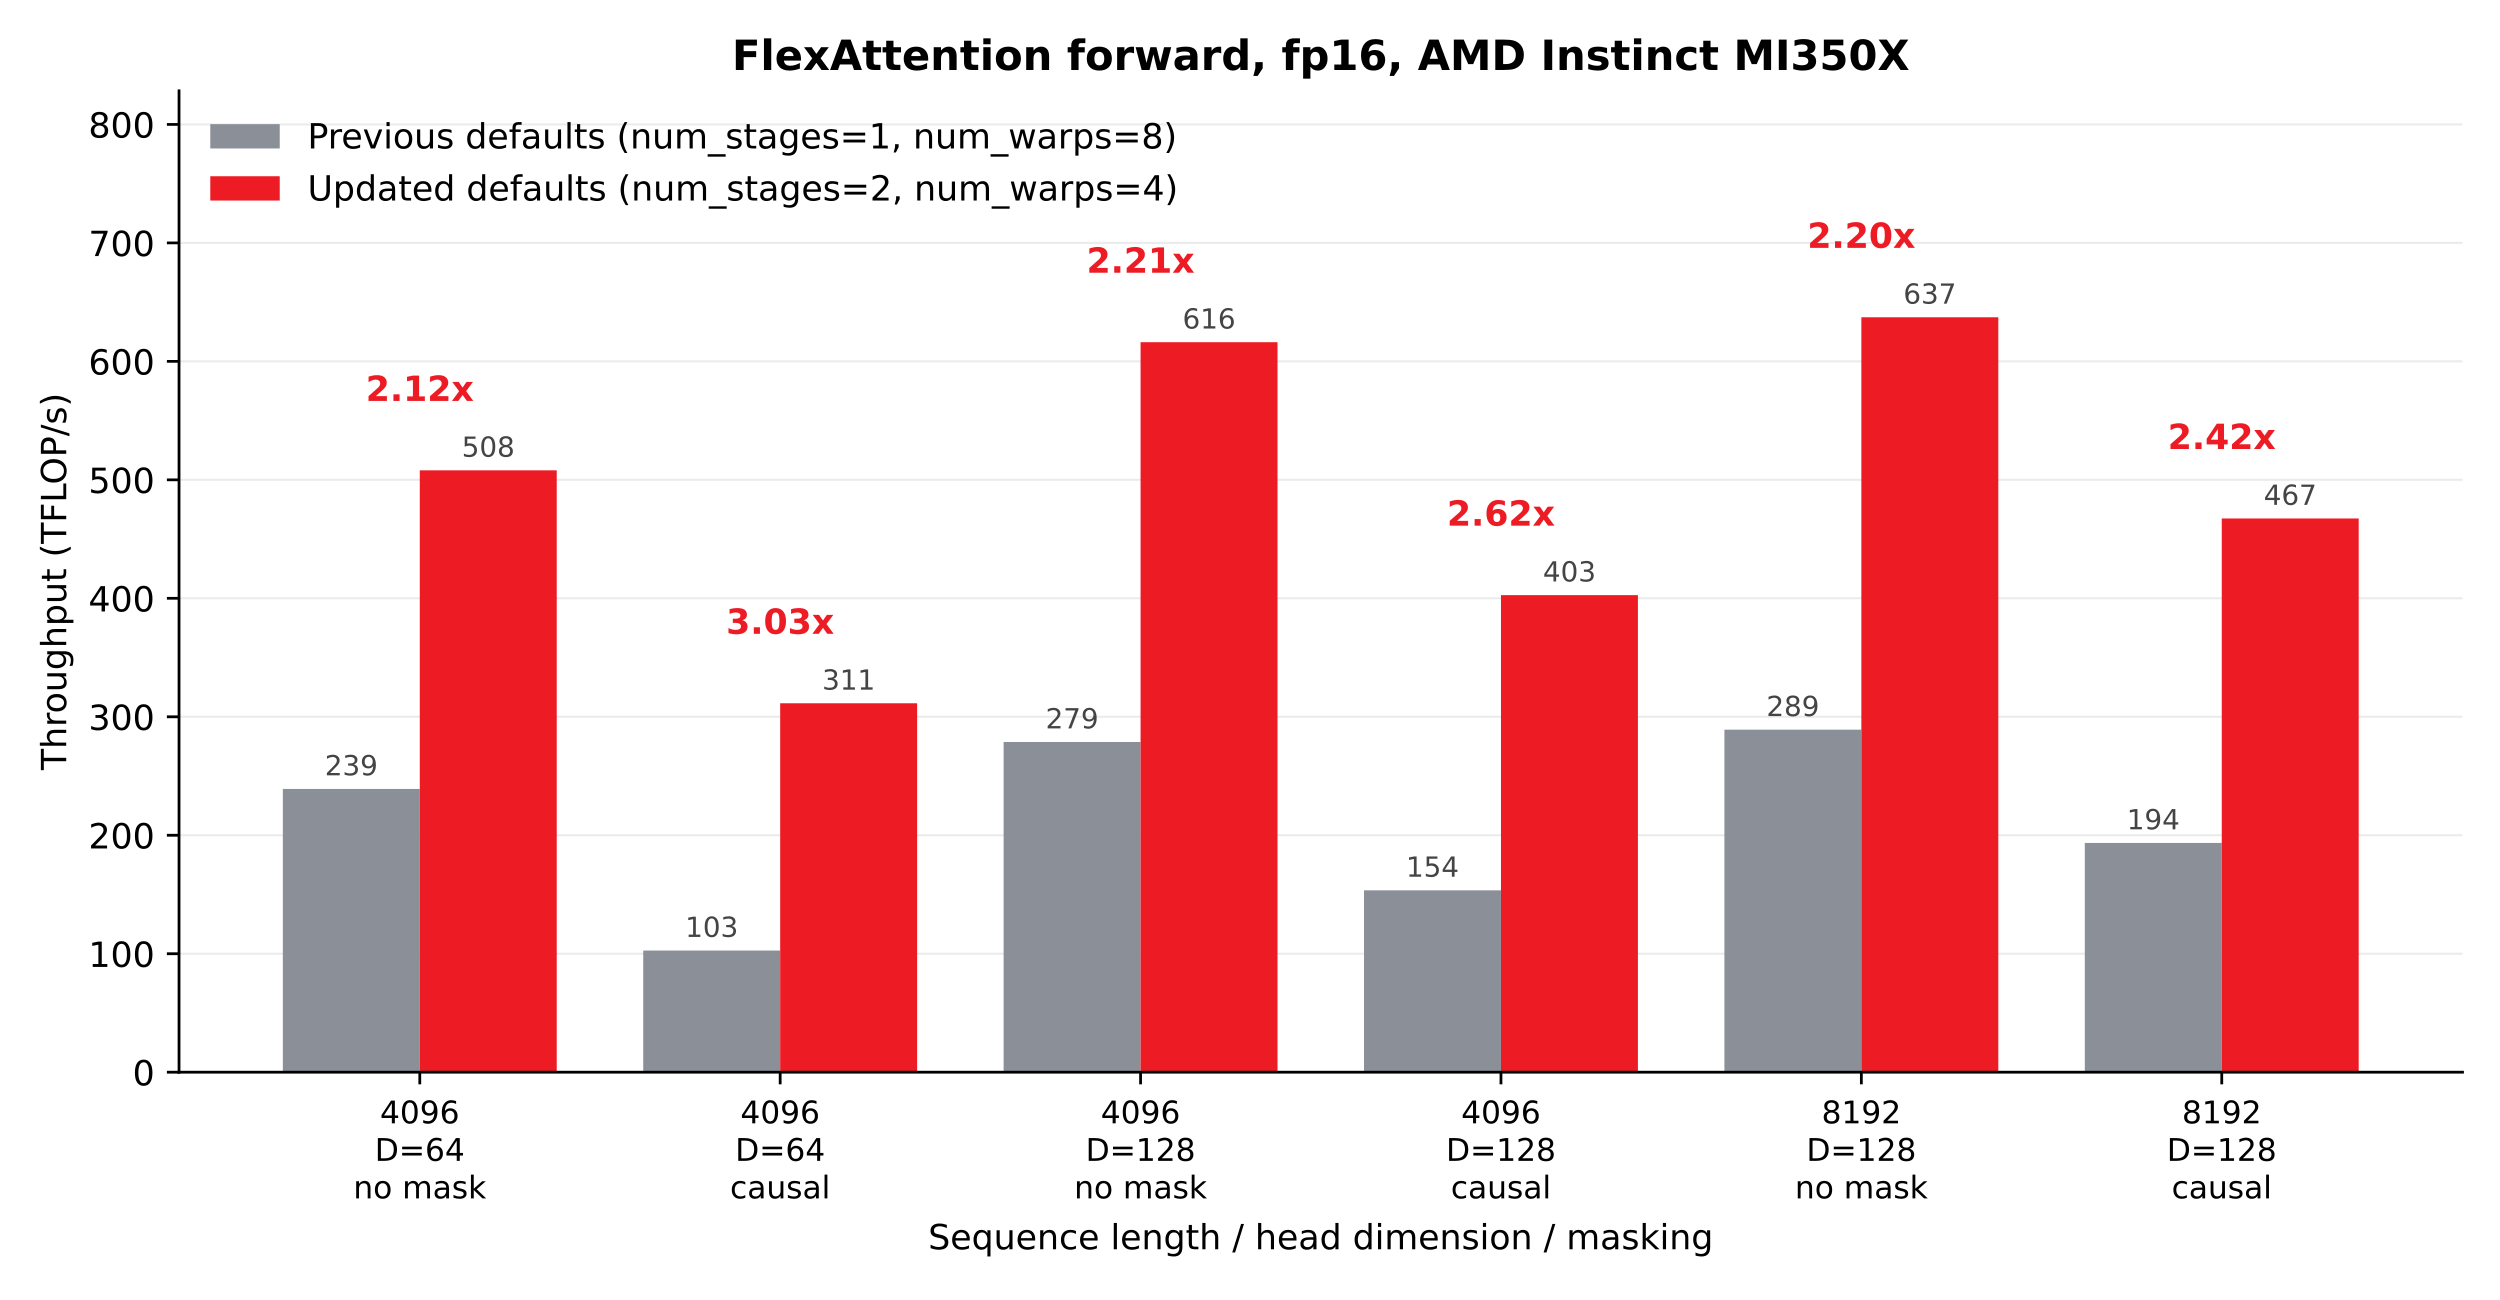
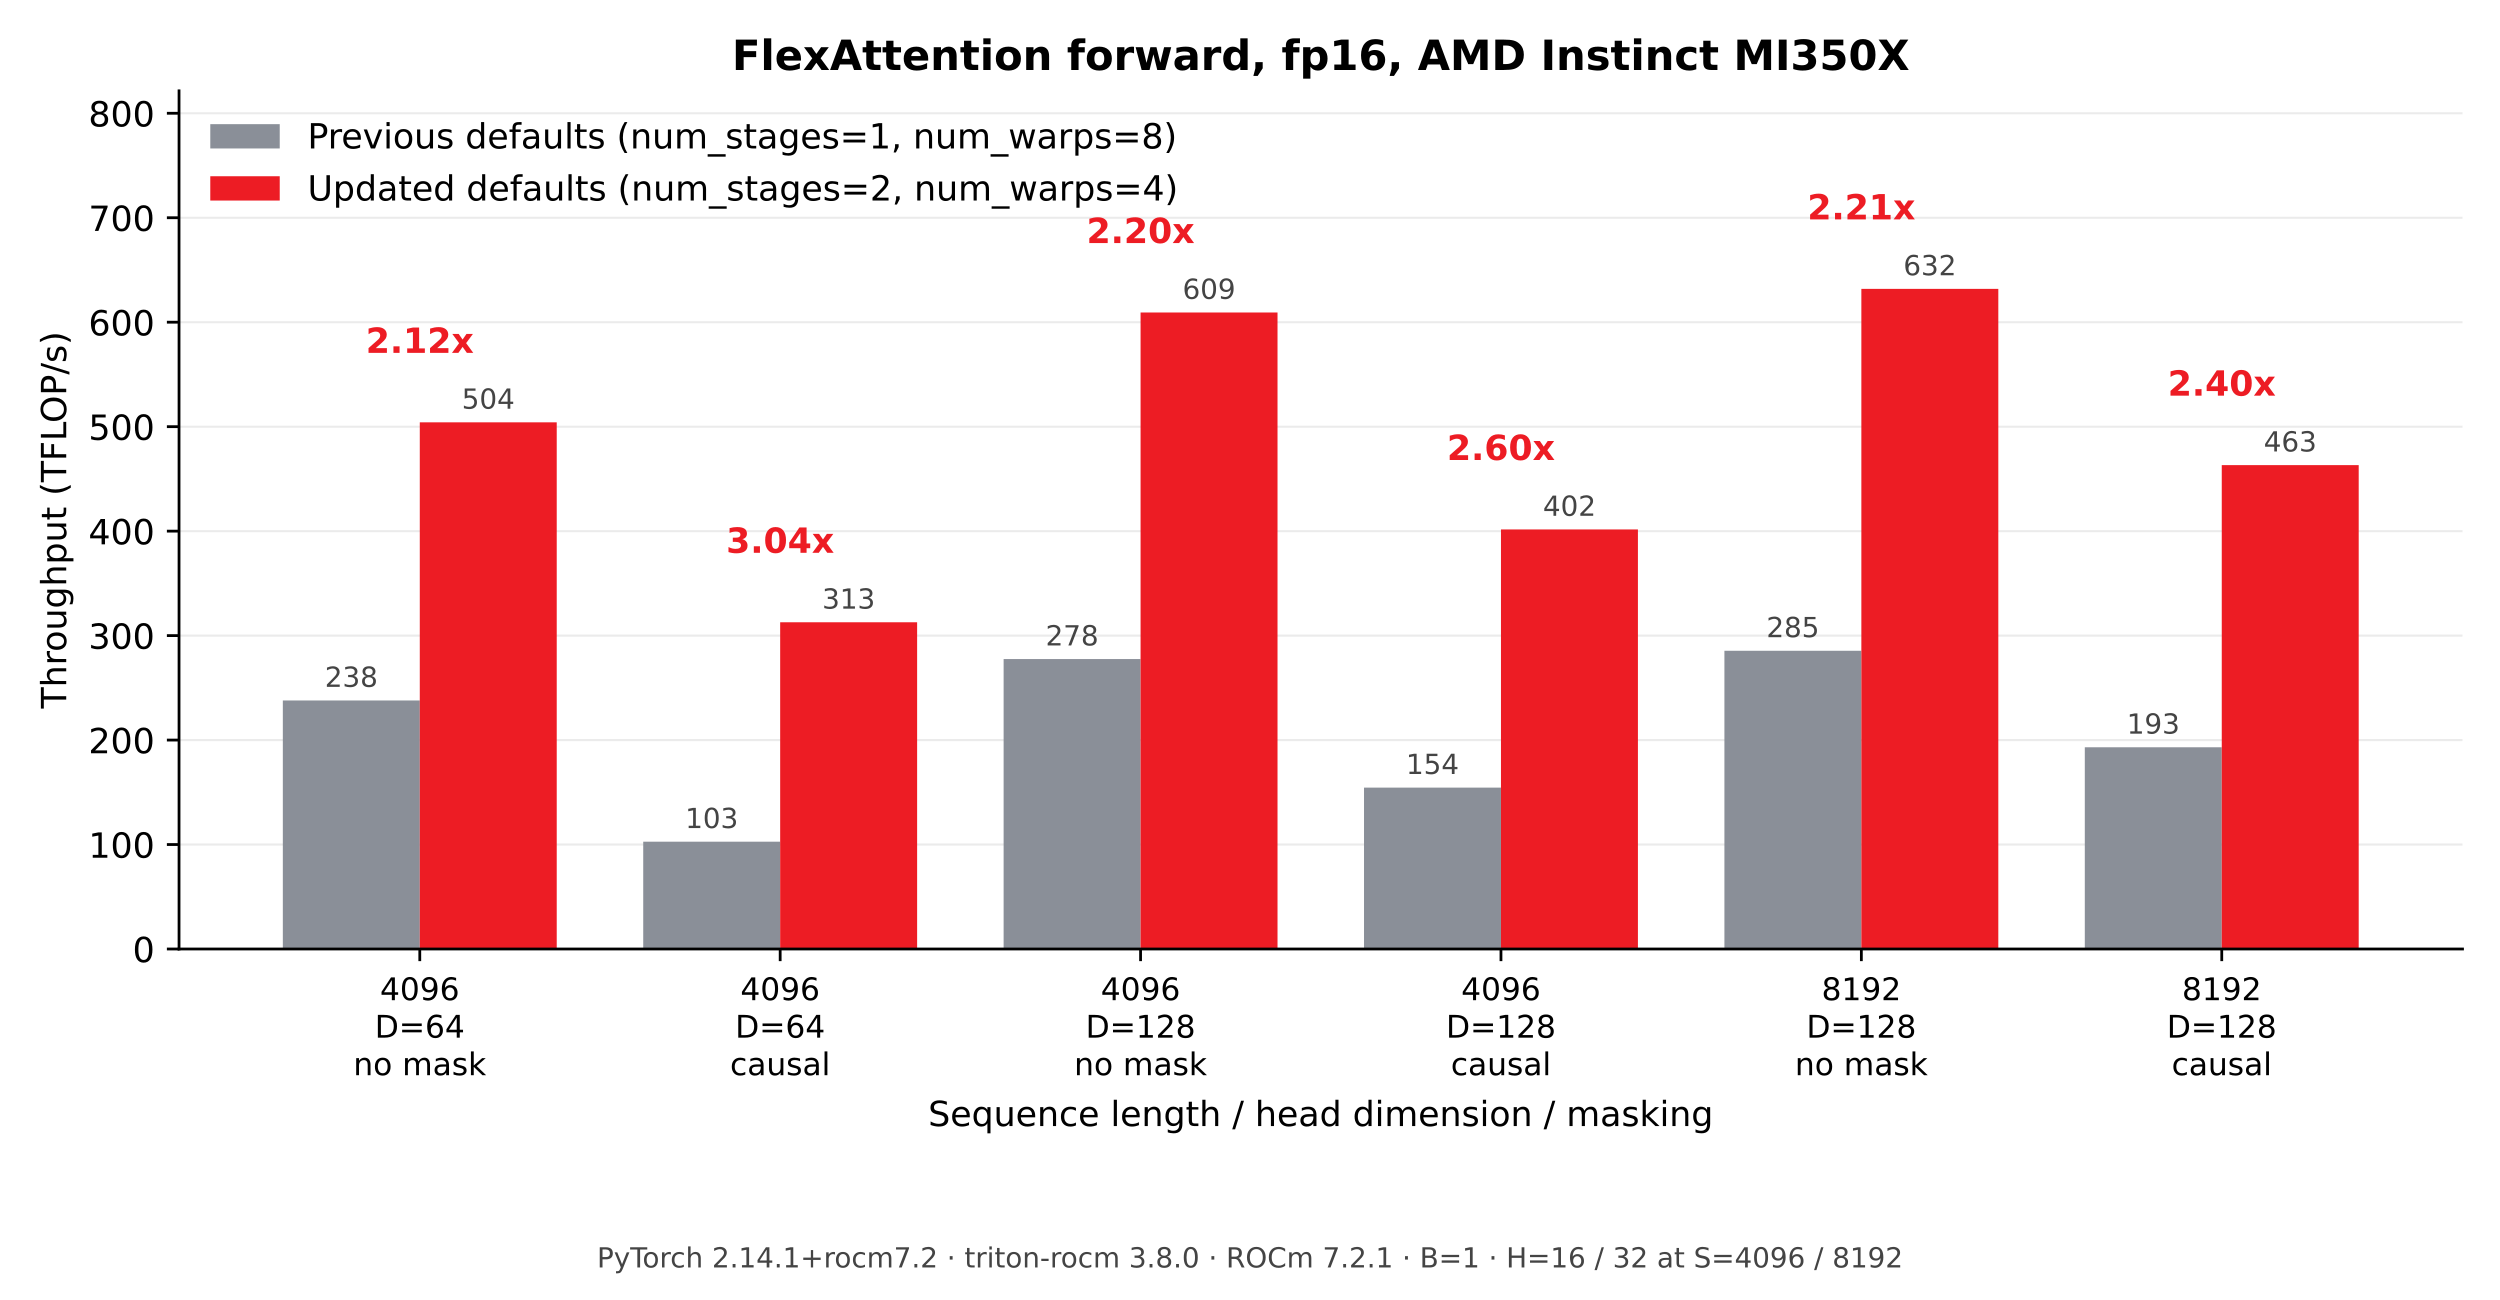
<svg xmlns="http://www.w3.org/2000/svg" xmlns:xlink="http://www.w3.org/1999/xlink" width="720pt" height="374.4pt" viewBox="0 0 720 374.4" version="1.1">
  <defs>
    <style type="text/css">*{stroke-linejoin: round; stroke-linecap: butt}</style>
  </defs>
  <g id="figure_1">
    <g id="patch_1">
      <path d="M 0 374.4  L 720 374.4  L 720 0  L 0 0  z " style="fill: #ffffff" />
    </g>
    <g id="axes_1">
      <g id="patch_2">
-         <path d="M 51.562 308.79  L 709.2 308.79  L 709.2 26.16  L 51.562 26.16  z " style="fill: #ffffff" />
+         <path d="M 51.562 273.312  L 709.2 273.312  L 709.2 26.16  L 51.562 26.16  z " style="fill: #ffffff" />
      </g>
      <g id="matplotlib.axis_1">
        <g id="xtick_1">
          <g id="line2d_1">
            <defs>
-               <path id="mdc594a2de3" d="M 0 0  L 0 3.5  " style="stroke: #000000; stroke-width: 0.8" />
+               <path id="m49cff42288" d="M 0 0  L 0 3.5  " style="stroke: #000000; stroke-width: 0.8" />
            </defs>
            <g>
-               <use xlink:href="#mdc594a2de3" x="120.897" y="308.79" style="stroke: #000000; stroke-width: 0.8" />
+               <use xlink:href="#m49cff42288" x="120.897" y="273.312" style="stroke: #000000; stroke-width: 0.8" />
            </g>
          </g>
          <g id="text_1">
-             <text style="font-size: 9px; font-family: 'DejaVu Sans', 'Bitstream Vera Sans', 'Computer Modern Sans Serif', 'Lucida Grande', 'Verdana', 'Geneva', 'Lucid', 'Arial', 'Helvetica', 'Avant Garde', sans-serif" transform="translate(109.4441 323.529)">4096</text>
-             <text style="font-size: 9px; font-family: 'DejaVu Sans', 'Bitstream Vera Sans', 'Computer Modern Sans Serif', 'Lucida Grande', 'Verdana', 'Geneva', 'Lucid', 'Arial', 'Helvetica', 'Avant Garde', sans-serif" transform="translate(107.9345 334.3308)">D=64</text>
-             <text style="font-size: 9px; font-family: 'DejaVu Sans', 'Bitstream Vera Sans', 'Computer Modern Sans Serif', 'Lucida Grande', 'Verdana', 'Geneva', 'Lucid', 'Arial', 'Helvetica', 'Avant Garde', sans-serif" transform="translate(101.7702 345.1333)">no mask</text>
+             <text style="font-size: 9px; font-family: 'DejaVu Sans', 'Bitstream Vera Sans', 'Computer Modern Sans Serif', 'Lucida Grande', 'Verdana', 'Geneva', 'Lucid', 'Arial', 'Helvetica', 'Avant Garde', sans-serif" transform="translate(109.4441 288.0508)">4096</text>
+             <text style="font-size: 9px; font-family: 'DejaVu Sans', 'Bitstream Vera Sans', 'Computer Modern Sans Serif', 'Lucida Grande', 'Verdana', 'Geneva', 'Lucid', 'Arial', 'Helvetica', 'Avant Garde', sans-serif" transform="translate(107.9345 298.8525)">D=64</text>
+             <text style="font-size: 9px; font-family: 'DejaVu Sans', 'Bitstream Vera Sans', 'Computer Modern Sans Serif', 'Lucida Grande', 'Verdana', 'Geneva', 'Lucid', 'Arial', 'Helvetica', 'Avant Garde', sans-serif" transform="translate(101.7702 309.655)">no mask</text>
          </g>
        </g>
        <g id="xtick_2">
          <g id="line2d_2">
            <g>
-               <use xlink:href="#mdc594a2de3" x="224.69" y="308.79" style="stroke: #000000; stroke-width: 0.8" />
+               <use xlink:href="#m49cff42288" x="224.69" y="273.312" style="stroke: #000000; stroke-width: 0.8" />
            </g>
          </g>
          <g id="text_2">
-             <text style="font-size: 9px; font-family: 'DejaVu Sans', 'Bitstream Vera Sans', 'Computer Modern Sans Serif', 'Lucida Grande', 'Verdana', 'Geneva', 'Lucid', 'Arial', 'Helvetica', 'Avant Garde', sans-serif" transform="translate(213.2379 323.529)">4096</text>
-             <text style="font-size: 9px; font-family: 'DejaVu Sans', 'Bitstream Vera Sans', 'Computer Modern Sans Serif', 'Lucida Grande', 'Verdana', 'Geneva', 'Lucid', 'Arial', 'Helvetica', 'Avant Garde', sans-serif" transform="translate(211.7283 334.3308)">D=64</text>
-             <text style="font-size: 9px; font-family: 'DejaVu Sans', 'Bitstream Vera Sans', 'Computer Modern Sans Serif', 'Lucida Grande', 'Verdana', 'Geneva', 'Lucid', 'Arial', 'Helvetica', 'Avant Garde', sans-serif" transform="translate(210.2546 345.1333)">causal</text>
+             <text style="font-size: 9px; font-family: 'DejaVu Sans', 'Bitstream Vera Sans', 'Computer Modern Sans Serif', 'Lucida Grande', 'Verdana', 'Geneva', 'Lucid', 'Arial', 'Helvetica', 'Avant Garde', sans-serif" transform="translate(213.2379 288.0508)">4096</text>
+             <text style="font-size: 9px; font-family: 'DejaVu Sans', 'Bitstream Vera Sans', 'Computer Modern Sans Serif', 'Lucida Grande', 'Verdana', 'Geneva', 'Lucid', 'Arial', 'Helvetica', 'Avant Garde', sans-serif" transform="translate(211.7283 298.8525)">D=64</text>
+             <text style="font-size: 9px; font-family: 'DejaVu Sans', 'Bitstream Vera Sans', 'Computer Modern Sans Serif', 'Lucida Grande', 'Verdana', 'Geneva', 'Lucid', 'Arial', 'Helvetica', 'Avant Garde', sans-serif" transform="translate(210.2546 309.655)">causal</text>
          </g>
        </g>
        <g id="xtick_3">
          <g id="line2d_3">
            <g>
-               <use xlink:href="#mdc594a2de3" x="328.484" y="308.79" style="stroke: #000000; stroke-width: 0.8" />
+               <use xlink:href="#m49cff42288" x="328.484" y="273.312" style="stroke: #000000; stroke-width: 0.8" />
            </g>
          </g>
          <g id="text_3">
-             <text style="font-size: 9px; font-family: 'DejaVu Sans', 'Bitstream Vera Sans', 'Computer Modern Sans Serif', 'Lucida Grande', 'Verdana', 'Geneva', 'Lucid', 'Arial', 'Helvetica', 'Avant Garde', sans-serif" transform="translate(317.0318 323.529)">4096</text>
-             <text style="font-size: 9px; font-family: 'DejaVu Sans', 'Bitstream Vera Sans', 'Computer Modern Sans Serif', 'Lucida Grande', 'Verdana', 'Geneva', 'Lucid', 'Arial', 'Helvetica', 'Avant Garde', sans-serif" transform="translate(312.659 334.3308)">D=128</text>
-             <text style="font-size: 9px; font-family: 'DejaVu Sans', 'Bitstream Vera Sans', 'Computer Modern Sans Serif', 'Lucida Grande', 'Verdana', 'Geneva', 'Lucid', 'Arial', 'Helvetica', 'Avant Garde', sans-serif" transform="translate(309.3579 345.1333)">no mask</text>
+             <text style="font-size: 9px; font-family: 'DejaVu Sans', 'Bitstream Vera Sans', 'Computer Modern Sans Serif', 'Lucida Grande', 'Verdana', 'Geneva', 'Lucid', 'Arial', 'Helvetica', 'Avant Garde', sans-serif" transform="translate(317.0318 288.0508)">4096</text>
+             <text style="font-size: 9px; font-family: 'DejaVu Sans', 'Bitstream Vera Sans', 'Computer Modern Sans Serif', 'Lucida Grande', 'Verdana', 'Geneva', 'Lucid', 'Arial', 'Helvetica', 'Avant Garde', sans-serif" transform="translate(312.659 298.8525)">D=128</text>
+             <text style="font-size: 9px; font-family: 'DejaVu Sans', 'Bitstream Vera Sans', 'Computer Modern Sans Serif', 'Lucida Grande', 'Verdana', 'Geneva', 'Lucid', 'Arial', 'Helvetica', 'Avant Garde', sans-serif" transform="translate(309.3579 309.655)">no mask</text>
          </g>
        </g>
        <g id="xtick_4">
          <g id="line2d_4">
            <g>
-               <use xlink:href="#mdc594a2de3" x="432.278" y="308.79" style="stroke: #000000; stroke-width: 0.8" />
+               <use xlink:href="#m49cff42288" x="432.278" y="273.312" style="stroke: #000000; stroke-width: 0.8" />
            </g>
          </g>
          <g id="text_4">
-             <text style="font-size: 9px; font-family: 'DejaVu Sans', 'Bitstream Vera Sans', 'Computer Modern Sans Serif', 'Lucida Grande', 'Verdana', 'Geneva', 'Lucid', 'Arial', 'Helvetica', 'Avant Garde', sans-serif" transform="translate(420.8256 323.529)">4096</text>
-             <text style="font-size: 9px; font-family: 'DejaVu Sans', 'Bitstream Vera Sans', 'Computer Modern Sans Serif', 'Lucida Grande', 'Verdana', 'Geneva', 'Lucid', 'Arial', 'Helvetica', 'Avant Garde', sans-serif" transform="translate(416.4528 334.3308)">D=128</text>
-             <text style="font-size: 9px; font-family: 'DejaVu Sans', 'Bitstream Vera Sans', 'Computer Modern Sans Serif', 'Lucida Grande', 'Verdana', 'Geneva', 'Lucid', 'Arial', 'Helvetica', 'Avant Garde', sans-serif" transform="translate(417.8422 345.1333)">causal</text>
+             <text style="font-size: 9px; font-family: 'DejaVu Sans', 'Bitstream Vera Sans', 'Computer Modern Sans Serif', 'Lucida Grande', 'Verdana', 'Geneva', 'Lucid', 'Arial', 'Helvetica', 'Avant Garde', sans-serif" transform="translate(420.8256 288.0508)">4096</text>
+             <text style="font-size: 9px; font-family: 'DejaVu Sans', 'Bitstream Vera Sans', 'Computer Modern Sans Serif', 'Lucida Grande', 'Verdana', 'Geneva', 'Lucid', 'Arial', 'Helvetica', 'Avant Garde', sans-serif" transform="translate(416.4528 298.8525)">D=128</text>
+             <text style="font-size: 9px; font-family: 'DejaVu Sans', 'Bitstream Vera Sans', 'Computer Modern Sans Serif', 'Lucida Grande', 'Verdana', 'Geneva', 'Lucid', 'Arial', 'Helvetica', 'Avant Garde', sans-serif" transform="translate(417.8422 309.655)">causal</text>
          </g>
        </g>
        <g id="xtick_5">
          <g id="line2d_5">
            <g>
-               <use xlink:href="#mdc594a2de3" x="536.072" y="308.79" style="stroke: #000000; stroke-width: 0.8" />
+               <use xlink:href="#m49cff42288" x="536.072" y="273.312" style="stroke: #000000; stroke-width: 0.8" />
            </g>
          </g>
          <g id="text_5">
-             <text style="font-size: 9px; font-family: 'DejaVu Sans', 'Bitstream Vera Sans', 'Computer Modern Sans Serif', 'Lucida Grande', 'Verdana', 'Geneva', 'Lucid', 'Arial', 'Helvetica', 'Avant Garde', sans-serif" transform="translate(524.6194 323.529)">8192</text>
-             <text style="font-size: 9px; font-family: 'DejaVu Sans', 'Bitstream Vera Sans', 'Computer Modern Sans Serif', 'Lucida Grande', 'Verdana', 'Geneva', 'Lucid', 'Arial', 'Helvetica', 'Avant Garde', sans-serif" transform="translate(520.2467 334.3308)">D=128</text>
-             <text style="font-size: 9px; font-family: 'DejaVu Sans', 'Bitstream Vera Sans', 'Computer Modern Sans Serif', 'Lucida Grande', 'Verdana', 'Geneva', 'Lucid', 'Arial', 'Helvetica', 'Avant Garde', sans-serif" transform="translate(516.9455 345.1333)">no mask</text>
+             <text style="font-size: 9px; font-family: 'DejaVu Sans', 'Bitstream Vera Sans', 'Computer Modern Sans Serif', 'Lucida Grande', 'Verdana', 'Geneva', 'Lucid', 'Arial', 'Helvetica', 'Avant Garde', sans-serif" transform="translate(524.6194 288.0508)">8192</text>
+             <text style="font-size: 9px; font-family: 'DejaVu Sans', 'Bitstream Vera Sans', 'Computer Modern Sans Serif', 'Lucida Grande', 'Verdana', 'Geneva', 'Lucid', 'Arial', 'Helvetica', 'Avant Garde', sans-serif" transform="translate(520.2467 298.8525)">D=128</text>
+             <text style="font-size: 9px; font-family: 'DejaVu Sans', 'Bitstream Vera Sans', 'Computer Modern Sans Serif', 'Lucida Grande', 'Verdana', 'Geneva', 'Lucid', 'Arial', 'Helvetica', 'Avant Garde', sans-serif" transform="translate(516.9455 309.655)">no mask</text>
          </g>
        </g>
        <g id="xtick_6">
          <g id="line2d_6">
            <g>
-               <use xlink:href="#mdc594a2de3" x="639.866" y="308.79" style="stroke: #000000; stroke-width: 0.8" />
+               <use xlink:href="#m49cff42288" x="639.866" y="273.312" style="stroke: #000000; stroke-width: 0.8" />
            </g>
          </g>
          <g id="text_6">
-             <text style="font-size: 9px; font-family: 'DejaVu Sans', 'Bitstream Vera Sans', 'Computer Modern Sans Serif', 'Lucida Grande', 'Verdana', 'Geneva', 'Lucid', 'Arial', 'Helvetica', 'Avant Garde', sans-serif" transform="translate(628.4132 323.529)">8192</text>
-             <text style="font-size: 9px; font-family: 'DejaVu Sans', 'Bitstream Vera Sans', 'Computer Modern Sans Serif', 'Lucida Grande', 'Verdana', 'Geneva', 'Lucid', 'Arial', 'Helvetica', 'Avant Garde', sans-serif" transform="translate(624.0405 334.3308)">D=128</text>
-             <text style="font-size: 9px; font-family: 'DejaVu Sans', 'Bitstream Vera Sans', 'Computer Modern Sans Serif', 'Lucida Grande', 'Verdana', 'Geneva', 'Lucid', 'Arial', 'Helvetica', 'Avant Garde', sans-serif" transform="translate(625.4299 345.1333)">causal</text>
+             <text style="font-size: 9px; font-family: 'DejaVu Sans', 'Bitstream Vera Sans', 'Computer Modern Sans Serif', 'Lucida Grande', 'Verdana', 'Geneva', 'Lucid', 'Arial', 'Helvetica', 'Avant Garde', sans-serif" transform="translate(628.4132 288.0508)">8192</text>
+             <text style="font-size: 9px; font-family: 'DejaVu Sans', 'Bitstream Vera Sans', 'Computer Modern Sans Serif', 'Lucida Grande', 'Verdana', 'Geneva', 'Lucid', 'Arial', 'Helvetica', 'Avant Garde', sans-serif" transform="translate(624.0405 298.8525)">D=128</text>
+             <text style="font-size: 9px; font-family: 'DejaVu Sans', 'Bitstream Vera Sans', 'Computer Modern Sans Serif', 'Lucida Grande', 'Verdana', 'Geneva', 'Lucid', 'Arial', 'Helvetica', 'Avant Garde', sans-serif" transform="translate(625.4299 309.655)">causal</text>
          </g>
        </g>
        <g id="text_7">
-           <text style="font-size: 10px; font-family: 'DejaVu Sans', 'Bitstream Vera Sans', 'Computer Modern Sans Serif', 'Lucida Grande', 'Verdana', 'Geneva', 'Lucid', 'Arial', 'Helvetica', 'Avant Garde', sans-serif; text-anchor: middle" x="380.381" y="359.795" transform="rotate(-0 380.3812 359.7947)">Sequence length / head dimension / masking</text>
+           <text style="font-size: 10px; font-family: 'DejaVu Sans', 'Bitstream Vera Sans', 'Computer Modern Sans Serif', 'Lucida Grande', 'Verdana', 'Geneva', 'Lucid', 'Arial', 'Helvetica', 'Avant Garde', sans-serif; text-anchor: middle" x="380.381" y="324.316" transform="rotate(-0 380.3812 324.3164)">Sequence length / head dimension / masking</text>
        </g>
      </g>
      <g id="matplotlib.axis_2">
        <g id="ytick_1">
          <g id="line2d_7">
-             <path d="M 51.562 308.79  L 709.2 308.79  " clip-path="url(#p03a9e41172)" style="fill: none; stroke: #b0b0b0; stroke-opacity: 0.25; stroke-width: 0.6; stroke-linecap: square" />
+             <path d="M 51.562 273.312  L 709.2 273.312  " clip-path="url(#pe9987ce2db)" style="fill: none; stroke: #b0b0b0; stroke-opacity: 0.25; stroke-width: 0.6; stroke-linecap: square" />
          </g>
          <g id="line2d_8">
            <defs>
-               <path id="m3e6dbbfce2" d="M 0 0  L -3.5 0  " style="stroke: #000000; stroke-width: 0.8" />
+               <path id="m8a679dc2bd" d="M 0 0  L -3.5 0  " style="stroke: #000000; stroke-width: 0.8" />
            </defs>
            <g>
-               <use xlink:href="#m3e6dbbfce2" x="51.562" y="308.79" style="stroke: #000000; stroke-width: 0.8" />
+               <use xlink:href="#m8a679dc2bd" x="51.562" y="273.312" style="stroke: #000000; stroke-width: 0.8" />
            </g>
          </g>
          <g id="text_8">
-             <text style="font-size: 10px; font-family: 'DejaVu Sans', 'Bitstream Vera Sans', 'Computer Modern Sans Serif', 'Lucida Grande', 'Verdana', 'Geneva', 'Lucid', 'Arial', 'Helvetica', 'Avant Garde', sans-serif; text-anchor: end" x="44.562" y="312.589" transform="rotate(-0 44.56234 312.5891)">0</text>
+             <text style="font-size: 10px; font-family: 'DejaVu Sans', 'Bitstream Vera Sans', 'Computer Modern Sans Serif', 'Lucida Grande', 'Verdana', 'Geneva', 'Lucid', 'Arial', 'Helvetica', 'Avant Garde', sans-serif; text-anchor: end" x="44.562" y="277.111" transform="rotate(-0 44.56234 277.1108)">0</text>
          </g>
        </g>
        <g id="ytick_2">
          <g id="line2d_9">
-             <path d="M 51.562 274.671  L 709.2 274.671  " clip-path="url(#p03a9e41172)" style="fill: none; stroke: #b0b0b0; stroke-opacity: 0.25; stroke-width: 0.6; stroke-linecap: square" />
+             <path d="M 51.562 243.226  L 709.2 243.226  " clip-path="url(#pe9987ce2db)" style="fill: none; stroke: #b0b0b0; stroke-opacity: 0.25; stroke-width: 0.6; stroke-linecap: square" />
          </g>
          <g id="line2d_10">
            <g>
-               <use xlink:href="#m3e6dbbfce2" x="51.562" y="274.671" style="stroke: #000000; stroke-width: 0.8" />
+               <use xlink:href="#m8a679dc2bd" x="51.562" y="243.226" style="stroke: #000000; stroke-width: 0.8" />
            </g>
          </g>
          <g id="text_9">
-             <text style="font-size: 10px; font-family: 'DejaVu Sans', 'Bitstream Vera Sans', 'Computer Modern Sans Serif', 'Lucida Grande', 'Verdana', 'Geneva', 'Lucid', 'Arial', 'Helvetica', 'Avant Garde', sans-serif; text-anchor: end" x="44.562" y="278.47" transform="rotate(-0 44.56234 278.4698)">100</text>
+             <text style="font-size: 10px; font-family: 'DejaVu Sans', 'Bitstream Vera Sans', 'Computer Modern Sans Serif', 'Lucida Grande', 'Verdana', 'Geneva', 'Lucid', 'Arial', 'Helvetica', 'Avant Garde', sans-serif; text-anchor: end" x="44.562" y="247.025" transform="rotate(-0 44.56234 247.0252)">100</text>
          </g>
        </g>
        <g id="ytick_3">
          <g id="line2d_11">
-             <path d="M 51.562 240.552  L 709.2 240.552  " clip-path="url(#p03a9e41172)" style="fill: none; stroke: #b0b0b0; stroke-opacity: 0.25; stroke-width: 0.6; stroke-linecap: square" />
+             <path d="M 51.562 213.141  L 709.2 213.141  " clip-path="url(#pe9987ce2db)" style="fill: none; stroke: #b0b0b0; stroke-opacity: 0.25; stroke-width: 0.6; stroke-linecap: square" />
          </g>
          <g id="line2d_12">
            <g>
-               <use xlink:href="#m3e6dbbfce2" x="51.562" y="240.552" style="stroke: #000000; stroke-width: 0.8" />
+               <use xlink:href="#m8a679dc2bd" x="51.562" y="213.141" style="stroke: #000000; stroke-width: 0.8" />
            </g>
          </g>
          <g id="text_10">
-             <text style="font-size: 10px; font-family: 'DejaVu Sans', 'Bitstream Vera Sans', 'Computer Modern Sans Serif', 'Lucida Grande', 'Verdana', 'Geneva', 'Lucid', 'Arial', 'Helvetica', 'Avant Garde', sans-serif; text-anchor: end" x="44.562" y="244.351" transform="rotate(-0 44.56234 244.3506)">200</text>
+             <text style="font-size: 10px; font-family: 'DejaVu Sans', 'Bitstream Vera Sans', 'Computer Modern Sans Serif', 'Lucida Grande', 'Verdana', 'Geneva', 'Lucid', 'Arial', 'Helvetica', 'Avant Garde', sans-serif; text-anchor: end" x="44.562" y="216.94" transform="rotate(-0 44.56234 216.9396)">200</text>
          </g>
        </g>
        <g id="ytick_4">
          <g id="line2d_13">
-             <path d="M 51.562 206.433  L 709.2 206.433  " clip-path="url(#p03a9e41172)" style="fill: none; stroke: #b0b0b0; stroke-opacity: 0.25; stroke-width: 0.6; stroke-linecap: square" />
+             <path d="M 51.562 183.055  L 709.2 183.055  " clip-path="url(#pe9987ce2db)" style="fill: none; stroke: #b0b0b0; stroke-opacity: 0.25; stroke-width: 0.6; stroke-linecap: square" />
          </g>
          <g id="line2d_14">
            <g>
-               <use xlink:href="#m3e6dbbfce2" x="51.562" y="206.433" style="stroke: #000000; stroke-width: 0.8" />
+               <use xlink:href="#m8a679dc2bd" x="51.562" y="183.055" style="stroke: #000000; stroke-width: 0.8" />
            </g>
          </g>
          <g id="text_11">
-             <text style="font-size: 10px; font-family: 'DejaVu Sans', 'Bitstream Vera Sans', 'Computer Modern Sans Serif', 'Lucida Grande', 'Verdana', 'Geneva', 'Lucid', 'Arial', 'Helvetica', 'Avant Garde', sans-serif; text-anchor: end" x="44.562" y="210.231" transform="rotate(-0 44.56234 210.2313)">300</text>
+             <text style="font-size: 10px; font-family: 'DejaVu Sans', 'Bitstream Vera Sans', 'Computer Modern Sans Serif', 'Lucida Grande', 'Verdana', 'Geneva', 'Lucid', 'Arial', 'Helvetica', 'Avant Garde', sans-serif; text-anchor: end" x="44.562" y="186.854" transform="rotate(-0 44.56234 186.854)">300</text>
          </g>
        </g>
        <g id="ytick_5">
          <g id="line2d_15">
-             <path d="M 51.562 172.313  L 709.2 172.313  " clip-path="url(#p03a9e41172)" style="fill: none; stroke: #b0b0b0; stroke-opacity: 0.25; stroke-width: 0.6; stroke-linecap: square" />
+             <path d="M 51.562 152.97  L 709.2 152.97  " clip-path="url(#pe9987ce2db)" style="fill: none; stroke: #b0b0b0; stroke-opacity: 0.25; stroke-width: 0.6; stroke-linecap: square" />
          </g>
          <g id="line2d_16">
            <g>
-               <use xlink:href="#m3e6dbbfce2" x="51.562" y="172.313" style="stroke: #000000; stroke-width: 0.8" />
+               <use xlink:href="#m8a679dc2bd" x="51.562" y="152.97" style="stroke: #000000; stroke-width: 0.8" />
            </g>
          </g>
          <g id="text_12">
-             <text style="font-size: 10px; font-family: 'DejaVu Sans', 'Bitstream Vera Sans', 'Computer Modern Sans Serif', 'Lucida Grande', 'Verdana', 'Geneva', 'Lucid', 'Arial', 'Helvetica', 'Avant Garde', sans-serif; text-anchor: end" x="44.562" y="176.112" transform="rotate(-0 44.56234 176.1121)">400</text>
+             <text style="font-size: 10px; font-family: 'DejaVu Sans', 'Bitstream Vera Sans', 'Computer Modern Sans Serif', 'Lucida Grande', 'Verdana', 'Geneva', 'Lucid', 'Arial', 'Helvetica', 'Avant Garde', sans-serif; text-anchor: end" x="44.562" y="156.768" transform="rotate(-0 44.56234 156.7684)">400</text>
          </g>
        </g>
        <g id="ytick_6">
          <g id="line2d_17">
-             <path d="M 51.562 138.194  L 709.2 138.194  " clip-path="url(#p03a9e41172)" style="fill: none; stroke: #b0b0b0; stroke-opacity: 0.25; stroke-width: 0.6; stroke-linecap: square" />
+             <path d="M 51.562 122.884  L 709.2 122.884  " clip-path="url(#pe9987ce2db)" style="fill: none; stroke: #b0b0b0; stroke-opacity: 0.25; stroke-width: 0.6; stroke-linecap: square" />
          </g>
          <g id="line2d_18">
            <g>
-               <use xlink:href="#m3e6dbbfce2" x="51.562" y="138.194" style="stroke: #000000; stroke-width: 0.8" />
+               <use xlink:href="#m8a679dc2bd" x="51.562" y="122.884" style="stroke: #000000; stroke-width: 0.8" />
            </g>
          </g>
          <g id="text_13">
-             <text style="font-size: 10px; font-family: 'DejaVu Sans', 'Bitstream Vera Sans', 'Computer Modern Sans Serif', 'Lucida Grande', 'Verdana', 'Geneva', 'Lucid', 'Arial', 'Helvetica', 'Avant Garde', sans-serif; text-anchor: end" x="44.562" y="141.993" transform="rotate(-0 44.56234 141.9928)">500</text>
+             <text style="font-size: 10px; font-family: 'DejaVu Sans', 'Bitstream Vera Sans', 'Computer Modern Sans Serif', 'Lucida Grande', 'Verdana', 'Geneva', 'Lucid', 'Arial', 'Helvetica', 'Avant Garde', sans-serif; text-anchor: end" x="44.562" y="126.683" transform="rotate(-0 44.56234 126.6827)">500</text>
          </g>
        </g>
        <g id="ytick_7">
          <g id="line2d_19">
-             <path d="M 51.562 104.075  L 709.2 104.075  " clip-path="url(#p03a9e41172)" style="fill: none; stroke: #b0b0b0; stroke-opacity: 0.25; stroke-width: 0.6; stroke-linecap: square" />
+             <path d="M 51.562 92.798  L 709.2 92.798  " clip-path="url(#pe9987ce2db)" style="fill: none; stroke: #b0b0b0; stroke-opacity: 0.25; stroke-width: 0.6; stroke-linecap: square" />
          </g>
          <g id="line2d_20">
            <g>
-               <use xlink:href="#m3e6dbbfce2" x="51.562" y="104.075" style="stroke: #000000; stroke-width: 0.8" />
+               <use xlink:href="#m8a679dc2bd" x="51.562" y="92.798" style="stroke: #000000; stroke-width: 0.8" />
            </g>
          </g>
          <g id="text_14">
-             <text style="font-size: 10px; font-family: 'DejaVu Sans', 'Bitstream Vera Sans', 'Computer Modern Sans Serif', 'Lucida Grande', 'Verdana', 'Geneva', 'Lucid', 'Arial', 'Helvetica', 'Avant Garde', sans-serif; text-anchor: end" x="44.562" y="107.874" transform="rotate(-0 44.56234 107.8736)">600</text>
+             <text style="font-size: 10px; font-family: 'DejaVu Sans', 'Bitstream Vera Sans', 'Computer Modern Sans Serif', 'Lucida Grande', 'Verdana', 'Geneva', 'Lucid', 'Arial', 'Helvetica', 'Avant Garde', sans-serif; text-anchor: end" x="44.562" y="96.597" transform="rotate(-0 44.56234 96.59711)">600</text>
          </g>
        </g>
        <g id="ytick_8">
          <g id="line2d_21">
-             <path d="M 51.562 69.955  L 709.2 69.955  " clip-path="url(#p03a9e41172)" style="fill: none; stroke: #b0b0b0; stroke-opacity: 0.25; stroke-width: 0.6; stroke-linecap: square" />
+             <path d="M 51.562 62.713  L 709.2 62.713  " clip-path="url(#pe9987ce2db)" style="fill: none; stroke: #b0b0b0; stroke-opacity: 0.25; stroke-width: 0.6; stroke-linecap: square" />
          </g>
          <g id="line2d_22">
            <g>
-               <use xlink:href="#m3e6dbbfce2" x="51.562" y="69.955" style="stroke: #000000; stroke-width: 0.8" />
+               <use xlink:href="#m8a679dc2bd" x="51.562" y="62.713" style="stroke: #000000; stroke-width: 0.8" />
            </g>
          </g>
          <g id="text_15">
-             <text style="font-size: 10px; font-family: 'DejaVu Sans', 'Bitstream Vera Sans', 'Computer Modern Sans Serif', 'Lucida Grande', 'Verdana', 'Geneva', 'Lucid', 'Arial', 'Helvetica', 'Avant Garde', sans-serif; text-anchor: end" x="44.562" y="73.754" transform="rotate(-0 44.56234 73.75431)">700</text>
+             <text style="font-size: 10px; font-family: 'DejaVu Sans', 'Bitstream Vera Sans', 'Computer Modern Sans Serif', 'Lucida Grande', 'Verdana', 'Geneva', 'Lucid', 'Arial', 'Helvetica', 'Avant Garde', sans-serif; text-anchor: end" x="44.562" y="66.511" transform="rotate(-0 44.56234 66.51149)">700</text>
          </g>
        </g>
        <g id="ytick_9">
          <g id="line2d_23">
-             <path d="M 51.562 35.836  L 709.2 35.836  " clip-path="url(#p03a9e41172)" style="fill: none; stroke: #b0b0b0; stroke-opacity: 0.25; stroke-width: 0.6; stroke-linecap: square" />
+             <path d="M 51.562 32.627  L 709.2 32.627  " clip-path="url(#pe9987ce2db)" style="fill: none; stroke: #b0b0b0; stroke-opacity: 0.25; stroke-width: 0.6; stroke-linecap: square" />
          </g>
          <g id="line2d_24">
            <g>
-               <use xlink:href="#m3e6dbbfce2" x="51.562" y="35.836" style="stroke: #000000; stroke-width: 0.8" />
+               <use xlink:href="#m8a679dc2bd" x="51.562" y="32.627" style="stroke: #000000; stroke-width: 0.8" />
            </g>
          </g>
          <g id="text_16">
-             <text style="font-size: 10px; font-family: 'DejaVu Sans', 'Bitstream Vera Sans', 'Computer Modern Sans Serif', 'Lucida Grande', 'Verdana', 'Geneva', 'Lucid', 'Arial', 'Helvetica', 'Avant Garde', sans-serif; text-anchor: end" x="44.562" y="39.635" transform="rotate(-0 44.56234 39.63505)">800</text>
+             <text style="font-size: 10px; font-family: 'DejaVu Sans', 'Bitstream Vera Sans', 'Computer Modern Sans Serif', 'Lucida Grande', 'Verdana', 'Geneva', 'Lucid', 'Arial', 'Helvetica', 'Avant Garde', sans-serif; text-anchor: end" x="44.562" y="36.426" transform="rotate(-0 44.56234 36.42587)">800</text>
          </g>
        </g>
        <g id="text_17">
-           <text style="font-size: 10px; font-family: 'DejaVu Sans', 'Bitstream Vera Sans', 'Computer Modern Sans Serif', 'Lucida Grande', 'Verdana', 'Geneva', 'Lucid', 'Arial', 'Helvetica', 'Avant Garde', sans-serif; text-anchor: middle" x="19.073" y="167.475" transform="rotate(-90 19.0725 167.4751)">Throughput (TFLOP/s)</text>
+           <text style="font-size: 10px; font-family: 'DejaVu Sans', 'Bitstream Vera Sans', 'Computer Modern Sans Serif', 'Lucida Grande', 'Verdana', 'Geneva', 'Lucid', 'Arial', 'Helvetica', 'Avant Garde', sans-serif; text-anchor: middle" x="19.073" y="149.736" transform="rotate(-90 19.0725 149.736)">Throughput (TFLOP/s)</text>
        </g>
      </g>
      <g id="patch_3">
-         <path d="M 81.455 308.79  L 120.897 308.79  L 120.897 227.211  L 81.455 227.211  z " clip-path="url(#p03a9e41172)" style="fill: #8a8f98" />
+         <path d="M 81.455 273.312  L 120.897 273.312  L 120.897 201.736  L 81.455 201.736  z " clip-path="url(#pe9987ce2db)" style="fill: #8a8f98" />
      </g>
      <g id="patch_4">
-         <path d="M 185.249 308.79  L 224.69 308.79  L 224.69 273.75  L 185.249 273.75  z " clip-path="url(#p03a9e41172)" style="fill: #8a8f98" />
+         <path d="M 185.249 273.312  L 224.69 273.312  L 224.69 242.407  L 185.249 242.407  z " clip-path="url(#pe9987ce2db)" style="fill: #8a8f98" />
      </g>
      <g id="patch_5">
-         <path d="M 289.043 308.79  L 328.484 308.79  L 328.484 213.7  L 289.043 213.7  z " clip-path="url(#p03a9e41172)" style="fill: #8a8f98" />
+         <path d="M 289.043 273.312  L 328.484 273.312  L 328.484 189.807  L 289.043 189.807  z " clip-path="url(#pe9987ce2db)" style="fill: #8a8f98" />
      </g>
      <g id="patch_6">
-         <path d="M 392.836 308.79  L 432.278 308.79  L 432.278 256.417  L 392.836 256.417  z " clip-path="url(#p03a9e41172)" style="fill: #8a8f98" />
+         <path d="M 392.836 273.312  L 432.278 273.312  L 432.278 226.834  L 392.836 226.834  z " clip-path="url(#pe9987ce2db)" style="fill: #8a8f98" />
      </g>
      <g id="patch_7">
-         <path d="M 496.63 308.79  L 536.072 308.79  L 536.072 210.152  L 496.63 210.152  z " clip-path="url(#p03a9e41172)" style="fill: #8a8f98" />
+         <path d="M 496.63 273.312  L 536.072 273.312  L 536.072 187.423  L 496.63 187.423  z " clip-path="url(#pe9987ce2db)" style="fill: #8a8f98" />
      </g>
      <g id="patch_8">
-         <path d="M 600.424 308.79  L 639.866 308.79  L 639.866 242.77  L 600.424 242.77  z " clip-path="url(#p03a9e41172)" style="fill: #8a8f98" />
+         <path d="M 600.424 273.312  L 639.866 273.312  L 639.866 215.215  L 600.424 215.215  z " clip-path="url(#pe9987ce2db)" style="fill: #8a8f98" />
      </g>
      <g id="patch_9">
-         <path d="M 120.897 308.79  L 160.338 308.79  L 160.338 135.464  L 120.897 135.464  z " clip-path="url(#p03a9e41172)" style="fill: #ed1c24" />
+         <path d="M 120.897 273.312  L 160.338 273.312  L 160.338 121.632  L 120.897 121.632  z " clip-path="url(#pe9987ce2db)" style="fill: #ed1c24" />
      </g>
      <g id="patch_10">
-         <path d="M 224.69 308.79  L 264.132 308.79  L 264.132 202.543  L 224.69 202.543  z " clip-path="url(#p03a9e41172)" style="fill: #ed1c24" />
+         <path d="M 224.69 273.312  L 264.132 273.312  L 264.132 179.214  L 224.69 179.214  z " clip-path="url(#pe9987ce2db)" style="fill: #ed1c24" />
      </g>
      <g id="patch_11">
-         <path d="M 328.484 308.79  L 367.926 308.79  L 367.926 98.547  L 328.484 98.547  z " clip-path="url(#p03a9e41172)" style="fill: #ed1c24" />
+         <path d="M 328.484 273.312  L 367.926 273.312  L 367.926 89.999  L 328.484 89.999  z " clip-path="url(#pe9987ce2db)" style="fill: #ed1c24" />
      </g>
      <g id="patch_12">
-         <path d="M 432.278 308.79  L 471.72 308.79  L 471.72 171.392  L 432.278 171.392  z " clip-path="url(#p03a9e41172)" style="fill: #ed1c24" />
+         <path d="M 432.278 273.312  L 471.72 273.312  L 471.72 152.48  L 432.278 152.48  z " clip-path="url(#pe9987ce2db)" style="fill: #ed1c24" />
      </g>
      <g id="patch_13">
-         <path d="M 536.072 308.79  L 575.514 308.79  L 575.514 91.382  L 536.072 91.382  z " clip-path="url(#p03a9e41172)" style="fill: #ed1c24" />
+         <path d="M 536.072 273.312  L 575.514 273.312  L 575.514 83.195  L 536.072 83.195  z " clip-path="url(#pe9987ce2db)" style="fill: #ed1c24" />
      </g>
      <g id="patch_14">
-         <path d="M 639.866 308.79  L 679.307 308.79  L 679.307 149.317  L 639.866 149.317  z " clip-path="url(#p03a9e41172)" style="fill: #ed1c24" />
+         <path d="M 639.866 273.312  L 679.307 273.312  L 679.307 133.955  L 639.866 133.955  z " clip-path="url(#pe9987ce2db)" style="fill: #ed1c24" />
      </g>
      <g id="patch_15">
-         <path d="M 51.562 308.79  L 51.562 26.16  " style="fill: none; stroke: #000000; stroke-width: 0.8; stroke-linejoin: miter; stroke-linecap: square" />
+         <path d="M 51.562 273.312  L 51.562 26.16  " style="fill: none; stroke: #000000; stroke-width: 0.8; stroke-linejoin: miter; stroke-linecap: square" />
      </g>
      <g id="patch_16">
-         <path d="M 51.562 308.79  L 709.2 308.79  " style="fill: none; stroke: #000000; stroke-width: 0.8; stroke-linejoin: miter; stroke-linecap: square" />
+         <path d="M 51.562 273.312  L 709.2 273.312  " style="fill: none; stroke: #000000; stroke-width: 0.8; stroke-linejoin: miter; stroke-linecap: square" />
      </g>
      <g id="text_18">
-         <text style="font-size: 8px; font-family: 'DejaVu Sans', 'Bitstream Vera Sans', 'Computer Modern Sans Serif', 'Lucida Grande', 'Verdana', 'Geneva', 'Lucid', 'Arial', 'Helvetica', 'Avant Garde', sans-serif; text-anchor: middle; fill: #444444" x="101.176" y="223.289" transform="rotate(-0 101.1758 223.2893)">239</text>
+         <text style="font-size: 8px; font-family: 'DejaVu Sans', 'Bitstream Vera Sans', 'Computer Modern Sans Serif', 'Lucida Grande', 'Verdana', 'Geneva', 'Lucid', 'Arial', 'Helvetica', 'Avant Garde', sans-serif; text-anchor: middle; fill: #444444" x="101.176" y="197.814" transform="rotate(-0 101.1758 197.814)">238</text>
      </g>
      <g id="text_19">
-         <text style="font-size: 8px; font-family: 'DejaVu Sans', 'Bitstream Vera Sans', 'Computer Modern Sans Serif', 'Lucida Grande', 'Verdana', 'Geneva', 'Lucid', 'Arial', 'Helvetica', 'Avant Garde', sans-serif; text-anchor: middle; fill: #444444" x="204.97" y="269.828" transform="rotate(-0 204.9696 269.8279)">103</text>
+         <text style="font-size: 8px; font-family: 'DejaVu Sans', 'Bitstream Vera Sans', 'Computer Modern Sans Serif', 'Lucida Grande', 'Verdana', 'Geneva', 'Lucid', 'Arial', 'Helvetica', 'Avant Garde', sans-serif; text-anchor: middle; fill: #444444" x="204.97" y="238.485" transform="rotate(-0 204.9696 238.4852)">103</text>
      </g>
      <g id="text_20">
-         <text style="font-size: 8px; font-family: 'DejaVu Sans', 'Bitstream Vera Sans', 'Computer Modern Sans Serif', 'Lucida Grande', 'Verdana', 'Geneva', 'Lucid', 'Arial', 'Helvetica', 'Avant Garde', sans-serif; text-anchor: middle; fill: #444444" x="308.763" y="209.778" transform="rotate(-0 308.7634 209.778)">279</text>
+         <text style="font-size: 8px; font-family: 'DejaVu Sans', 'Bitstream Vera Sans', 'Computer Modern Sans Serif', 'Lucida Grande', 'Verdana', 'Geneva', 'Lucid', 'Arial', 'Helvetica', 'Avant Garde', sans-serif; text-anchor: middle; fill: #444444" x="308.763" y="185.886" transform="rotate(-0 308.7634 185.8856)">278</text>
      </g>
      <g id="text_21">
-         <text style="font-size: 8px; font-family: 'DejaVu Sans', 'Bitstream Vera Sans', 'Computer Modern Sans Serif', 'Lucida Grande', 'Verdana', 'Geneva', 'Lucid', 'Arial', 'Helvetica', 'Avant Garde', sans-serif; text-anchor: middle; fill: #444444" x="412.557" y="252.495" transform="rotate(-0 412.5573 252.4953)">154</text>
+         <text style="font-size: 8px; font-family: 'DejaVu Sans', 'Bitstream Vera Sans', 'Computer Modern Sans Serif', 'Lucida Grande', 'Verdana', 'Geneva', 'Lucid', 'Arial', 'Helvetica', 'Avant Garde', sans-serif; text-anchor: middle; fill: #444444" x="412.557" y="222.912" transform="rotate(-0 412.5573 222.912)">154</text>
      </g>
      <g id="text_22">
-         <text style="font-size: 8px; font-family: 'DejaVu Sans', 'Bitstream Vera Sans', 'Computer Modern Sans Serif', 'Lucida Grande', 'Verdana', 'Geneva', 'Lucid', 'Arial', 'Helvetica', 'Avant Garde', sans-serif; text-anchor: middle; fill: #444444" x="516.351" y="206.23" transform="rotate(-0 516.3511 206.2296)">289</text>
+         <text style="font-size: 8px; font-family: 'DejaVu Sans', 'Bitstream Vera Sans', 'Computer Modern Sans Serif', 'Lucida Grande', 'Verdana', 'Geneva', 'Lucid', 'Arial', 'Helvetica', 'Avant Garde', sans-serif; text-anchor: middle; fill: #444444" x="516.351" y="183.502" transform="rotate(-0 516.3511 183.5016)">285</text>
      </g>
      <g id="text_23">
-         <text style="font-size: 8px; font-family: 'DejaVu Sans', 'Bitstream Vera Sans', 'Computer Modern Sans Serif', 'Lucida Grande', 'Verdana', 'Geneva', 'Lucid', 'Arial', 'Helvetica', 'Avant Garde', sans-serif; text-anchor: middle; fill: #444444" x="620.145" y="238.848" transform="rotate(-0 620.1449 238.8476)">194</text>
+         <text style="font-size: 8px; font-family: 'DejaVu Sans', 'Bitstream Vera Sans', 'Computer Modern Sans Serif', 'Lucida Grande', 'Verdana', 'Geneva', 'Lucid', 'Arial', 'Helvetica', 'Avant Garde', sans-serif; text-anchor: middle; fill: #444444" x="620.145" y="211.293" transform="rotate(-0 620.1449 211.2931)">193</text>
      </g>
      <g id="text_24">
-         <text style="font-size: 8px; font-family: 'DejaVu Sans', 'Bitstream Vera Sans', 'Computer Modern Sans Serif', 'Lucida Grande', 'Verdana', 'Geneva', 'Lucid', 'Arial', 'Helvetica', 'Avant Garde', sans-serif; text-anchor: middle; fill: #444444" x="140.617" y="131.543" transform="rotate(-0 140.6174 131.5426)">508</text>
+         <text style="font-size: 8px; font-family: 'DejaVu Sans', 'Bitstream Vera Sans', 'Computer Modern Sans Serif', 'Lucida Grande', 'Verdana', 'Geneva', 'Lucid', 'Arial', 'Helvetica', 'Avant Garde', sans-serif; text-anchor: middle; fill: #444444" x="140.617" y="117.71" transform="rotate(-0 140.6174 117.71)">504</text>
      </g>
      <g id="text_25">
-         <text style="font-size: 8px; font-family: 'DejaVu Sans', 'Bitstream Vera Sans', 'Computer Modern Sans Serif', 'Lucida Grande', 'Verdana', 'Geneva', 'Lucid', 'Arial', 'Helvetica', 'Avant Garde', sans-serif; text-anchor: middle; fill: #444444" x="244.411" y="198.621" transform="rotate(-0 244.4113 198.621)">311</text>
+         <text style="font-size: 8px; font-family: 'DejaVu Sans', 'Bitstream Vera Sans', 'Computer Modern Sans Serif', 'Lucida Grande', 'Verdana', 'Geneva', 'Lucid', 'Arial', 'Helvetica', 'Avant Garde', sans-serif; text-anchor: middle; fill: #444444" x="244.411" y="175.292" transform="rotate(-0 244.4113 175.2917)">313</text>
      </g>
      <g id="text_26">
-         <text style="font-size: 8px; font-family: 'DejaVu Sans', 'Bitstream Vera Sans', 'Computer Modern Sans Serif', 'Lucida Grande', 'Verdana', 'Geneva', 'Lucid', 'Arial', 'Helvetica', 'Avant Garde', sans-serif; text-anchor: middle; fill: #444444" x="348.205" y="94.626" transform="rotate(-0 348.2051 94.62554)">616</text>
+         <text style="font-size: 8px; font-family: 'DejaVu Sans', 'Bitstream Vera Sans', 'Computer Modern Sans Serif', 'Lucida Grande', 'Verdana', 'Geneva', 'Lucid', 'Arial', 'Helvetica', 'Avant Garde', sans-serif; text-anchor: middle; fill: #444444" x="348.205" y="86.078" transform="rotate(-0 348.2051 86.07754)">609</text>
      </g>
      <g id="text_27">
-         <text style="font-size: 8px; font-family: 'DejaVu Sans', 'Bitstream Vera Sans', 'Computer Modern Sans Serif', 'Lucida Grande', 'Verdana', 'Geneva', 'Lucid', 'Arial', 'Helvetica', 'Avant Garde', sans-serif; text-anchor: middle; fill: #444444" x="451.999" y="167.47" transform="rotate(-0 451.9989 167.4702)">403</text>
+         <text style="font-size: 8px; font-family: 'DejaVu Sans', 'Bitstream Vera Sans', 'Computer Modern Sans Serif', 'Lucida Grande', 'Verdana', 'Geneva', 'Lucid', 'Arial', 'Helvetica', 'Avant Garde', sans-serif; text-anchor: middle; fill: #444444" x="451.999" y="148.559" transform="rotate(-0 451.9989 148.5585)">402</text>
      </g>
      <g id="text_28">
-         <text style="font-size: 8px; font-family: 'DejaVu Sans', 'Bitstream Vera Sans', 'Computer Modern Sans Serif', 'Lucida Grande', 'Verdana', 'Geneva', 'Lucid', 'Arial', 'Helvetica', 'Avant Garde', sans-serif; text-anchor: middle; fill: #444444" x="555.793" y="87.46" transform="rotate(-0 555.7927 87.4605)">637</text>
+         <text style="font-size: 8px; font-family: 'DejaVu Sans', 'Bitstream Vera Sans', 'Computer Modern Sans Serif', 'Lucida Grande', 'Verdana', 'Geneva', 'Lucid', 'Arial', 'Helvetica', 'Avant Garde', sans-serif; text-anchor: middle; fill: #444444" x="555.793" y="79.273" transform="rotate(-0 555.7927 79.2732)">632</text>
      </g>
      <g id="text_29">
-         <text style="font-size: 8px; font-family: 'DejaVu Sans', 'Bitstream Vera Sans', 'Computer Modern Sans Serif', 'Lucida Grande', 'Verdana', 'Geneva', 'Lucid', 'Arial', 'Helvetica', 'Avant Garde', sans-serif; text-anchor: middle; fill: #444444" x="659.587" y="145.395" transform="rotate(-0 659.5866 145.395)">467</text>
+         <text style="font-size: 8px; font-family: 'DejaVu Sans', 'Bitstream Vera Sans', 'Computer Modern Sans Serif', 'Lucida Grande', 'Verdana', 'Geneva', 'Lucid', 'Arial', 'Helvetica', 'Avant Garde', sans-serif; text-anchor: middle; fill: #444444" x="659.587" y="130.033" transform="rotate(-0 659.5866 130.0327)">463</text>
      </g>
      <g id="text_30">
-         <text style="font-weight: 700; font-size: 10px; font-family: 'DejaVu Sans', 'Bitstream Vera Sans', 'Computer Modern Sans Serif', 'Lucida Grande', 'Verdana', 'Geneva', 'Lucid', 'Arial', 'Helvetica', 'Avant Garde', sans-serif; text-anchor: middle; fill: #ed1c24" x="120.897" y="115.464" transform="rotate(-0 120.8966 115.4644)">2.12x</text>
+         <text style="font-weight: 700; font-size: 10px; font-family: 'DejaVu Sans', 'Bitstream Vera Sans', 'Computer Modern Sans Serif', 'Lucida Grande', 'Verdana', 'Geneva', 'Lucid', 'Arial', 'Helvetica', 'Avant Garde', sans-serif; text-anchor: middle; fill: #ed1c24" x="120.897" y="101.632" transform="rotate(-0 120.8966 101.6319)">2.12x</text>
      </g>
      <g id="text_31">
-         <text style="font-weight: 700; font-size: 10px; font-family: 'DejaVu Sans', 'Bitstream Vera Sans', 'Computer Modern Sans Serif', 'Lucida Grande', 'Verdana', 'Geneva', 'Lucid', 'Arial', 'Helvetica', 'Avant Garde', sans-serif; text-anchor: middle; fill: #ed1c24" x="224.69" y="182.543" transform="rotate(-0 224.6904 182.5429)">3.03x</text>
+         <text style="font-weight: 700; font-size: 10px; font-family: 'DejaVu Sans', 'Bitstream Vera Sans', 'Computer Modern Sans Serif', 'Lucida Grande', 'Verdana', 'Geneva', 'Lucid', 'Arial', 'Helvetica', 'Avant Garde', sans-serif; text-anchor: middle; fill: #ed1c24" x="224.69" y="159.214" transform="rotate(-0 224.6904 159.2136)">3.04x</text>
      </g>
      <g id="text_32">
-         <text style="font-weight: 700; font-size: 10px; font-family: 'DejaVu Sans', 'Bitstream Vera Sans', 'Computer Modern Sans Serif', 'Lucida Grande', 'Verdana', 'Geneva', 'Lucid', 'Arial', 'Helvetica', 'Avant Garde', sans-serif; text-anchor: middle; fill: #ed1c24" x="328.484" y="78.547" transform="rotate(-0 328.4843 78.54742)">2.21x</text>
+         <text style="font-weight: 700; font-size: 10px; font-family: 'DejaVu Sans', 'Bitstream Vera Sans', 'Computer Modern Sans Serif', 'Lucida Grande', 'Verdana', 'Geneva', 'Lucid', 'Arial', 'Helvetica', 'Avant Garde', sans-serif; text-anchor: middle; fill: #ed1c24" x="328.484" y="69.999" transform="rotate(-0 328.4843 69.99942)">2.20x</text>
      </g>
      <g id="text_33">
-         <text style="font-weight: 700; font-size: 10px; font-family: 'DejaVu Sans', 'Bitstream Vera Sans', 'Computer Modern Sans Serif', 'Lucida Grande', 'Verdana', 'Geneva', 'Lucid', 'Arial', 'Helvetica', 'Avant Garde', sans-serif; text-anchor: middle; fill: #ed1c24" x="432.278" y="151.392" transform="rotate(-0 432.2781 151.392)">2.62x</text>
+         <text style="font-weight: 700; font-size: 10px; font-family: 'DejaVu Sans', 'Bitstream Vera Sans', 'Computer Modern Sans Serif', 'Lucida Grande', 'Verdana', 'Geneva', 'Lucid', 'Arial', 'Helvetica', 'Avant Garde', sans-serif; text-anchor: middle; fill: #ed1c24" x="432.278" y="132.48" transform="rotate(-0 432.2781 132.4804)">2.60x</text>
      </g>
      <g id="text_34">
-         <text style="font-weight: 700; font-size: 10px; font-family: 'DejaVu Sans', 'Bitstream Vera Sans', 'Computer Modern Sans Serif', 'Lucida Grande', 'Verdana', 'Geneva', 'Lucid', 'Arial', 'Helvetica', 'Avant Garde', sans-serif; text-anchor: middle; fill: #ed1c24" x="536.072" y="71.382" transform="rotate(-0 536.0719 71.38237)">2.20x</text>
+         <text style="font-weight: 700; font-size: 10px; font-family: 'DejaVu Sans', 'Bitstream Vera Sans', 'Computer Modern Sans Serif', 'Lucida Grande', 'Verdana', 'Geneva', 'Lucid', 'Arial', 'Helvetica', 'Avant Garde', sans-serif; text-anchor: middle; fill: #ed1c24" x="536.072" y="63.195" transform="rotate(-0 536.0719 63.19508)">2.21x</text>
      </g>
      <g id="text_35">
-         <text style="font-weight: 700; font-size: 10px; font-family: 'DejaVu Sans', 'Bitstream Vera Sans', 'Computer Modern Sans Serif', 'Lucida Grande', 'Verdana', 'Geneva', 'Lucid', 'Arial', 'Helvetica', 'Avant Garde', sans-serif; text-anchor: middle; fill: #ed1c24" x="639.866" y="129.317" transform="rotate(-0 639.8657 129.3169)">2.42x</text>
+         <text style="font-weight: 700; font-size: 10px; font-family: 'DejaVu Sans', 'Bitstream Vera Sans', 'Computer Modern Sans Serif', 'Lucida Grande', 'Verdana', 'Geneva', 'Lucid', 'Arial', 'Helvetica', 'Avant Garde', sans-serif; text-anchor: middle; fill: #ed1c24" x="639.866" y="113.955" transform="rotate(-0 639.8657 113.9546)">2.40x</text>
      </g>
      <g id="text_36">
        <text style="font-weight: 700; font-size: 12px; font-family: 'DejaVu Sans', 'Bitstream Vera Sans', 'Computer Modern Sans Serif', 'Lucida Grande', 'Verdana', 'Geneva', 'Lucid', 'Arial', 'Helvetica', 'Avant Garde', sans-serif; text-anchor: middle" x="380.381" y="20.16" transform="rotate(-0 380.3812 20.16)">FlexAttention forward, fp16, AMD Instinct MI350X</text>
      </g>
      <g id="legend_1">
        <g id="patch_17">
          <path d="M 60.562 42.758  L 80.562 42.758  L 80.562 35.758  L 60.562 35.758  z " style="fill: #8a8f98" />
        </g>
        <g id="text_37">
          <text style="font-size: 10px; font-family: 'DejaVu Sans', 'Bitstream Vera Sans', 'Computer Modern Sans Serif', 'Lucida Grande', 'Verdana', 'Geneva', 'Lucid', 'Arial', 'Helvetica', 'Avant Garde', sans-serif; text-anchor: start" x="88.562" y="42.758" transform="rotate(-0 88.56234 42.75844)">Previous defaults (num_stages=1, num_warps=8)</text>
        </g>
        <g id="patch_18">
          <path d="M 60.562 57.759  L 80.562 57.759  L 80.562 50.759  L 60.562 50.759  z " style="fill: #ed1c24" />
        </g>
        <g id="text_38">
          <text style="font-size: 10px; font-family: 'DejaVu Sans', 'Bitstream Vera Sans', 'Computer Modern Sans Serif', 'Lucida Grande', 'Verdana', 'Geneva', 'Lucid', 'Arial', 'Helvetica', 'Avant Garde', sans-serif; text-anchor: start" x="88.562" y="57.759" transform="rotate(-0 88.56234 57.75922)">Updated defaults (num_stages=2, num_warps=4)</text>
        </g>
      </g>
    </g>
+     <g id="text_39">
+       <text style="font-size: 8px; font-family: 'DejaVu Sans', 'Bitstream Vera Sans', 'Computer Modern Sans Serif', 'Lucida Grande', 'Verdana', 'Geneva', 'Lucid', 'Arial', 'Helvetica', 'Avant Garde', sans-serif; text-anchor: middle; fill: #444444" x="360" y="365.04" transform="rotate(-0 360 365.04)">PyTorch 2.14.1+rocm7.2 · triton-rocm 3.8.0 · ROCm 7.2.1 · B=1 · H=16 / 32 at S=4096 / 8192</text>
+     </g>
  </g>
  <defs>
-     <clipPath id="p03a9e41172">
-       <rect x="51.562" y="26.16" width="657.638" height="282.63" />
+     <clipPath id="pe9987ce2db">
+       <rect x="51.562" y="26.16" width="657.638" height="247.152" />
    </clipPath>
  </defs>
</svg>
